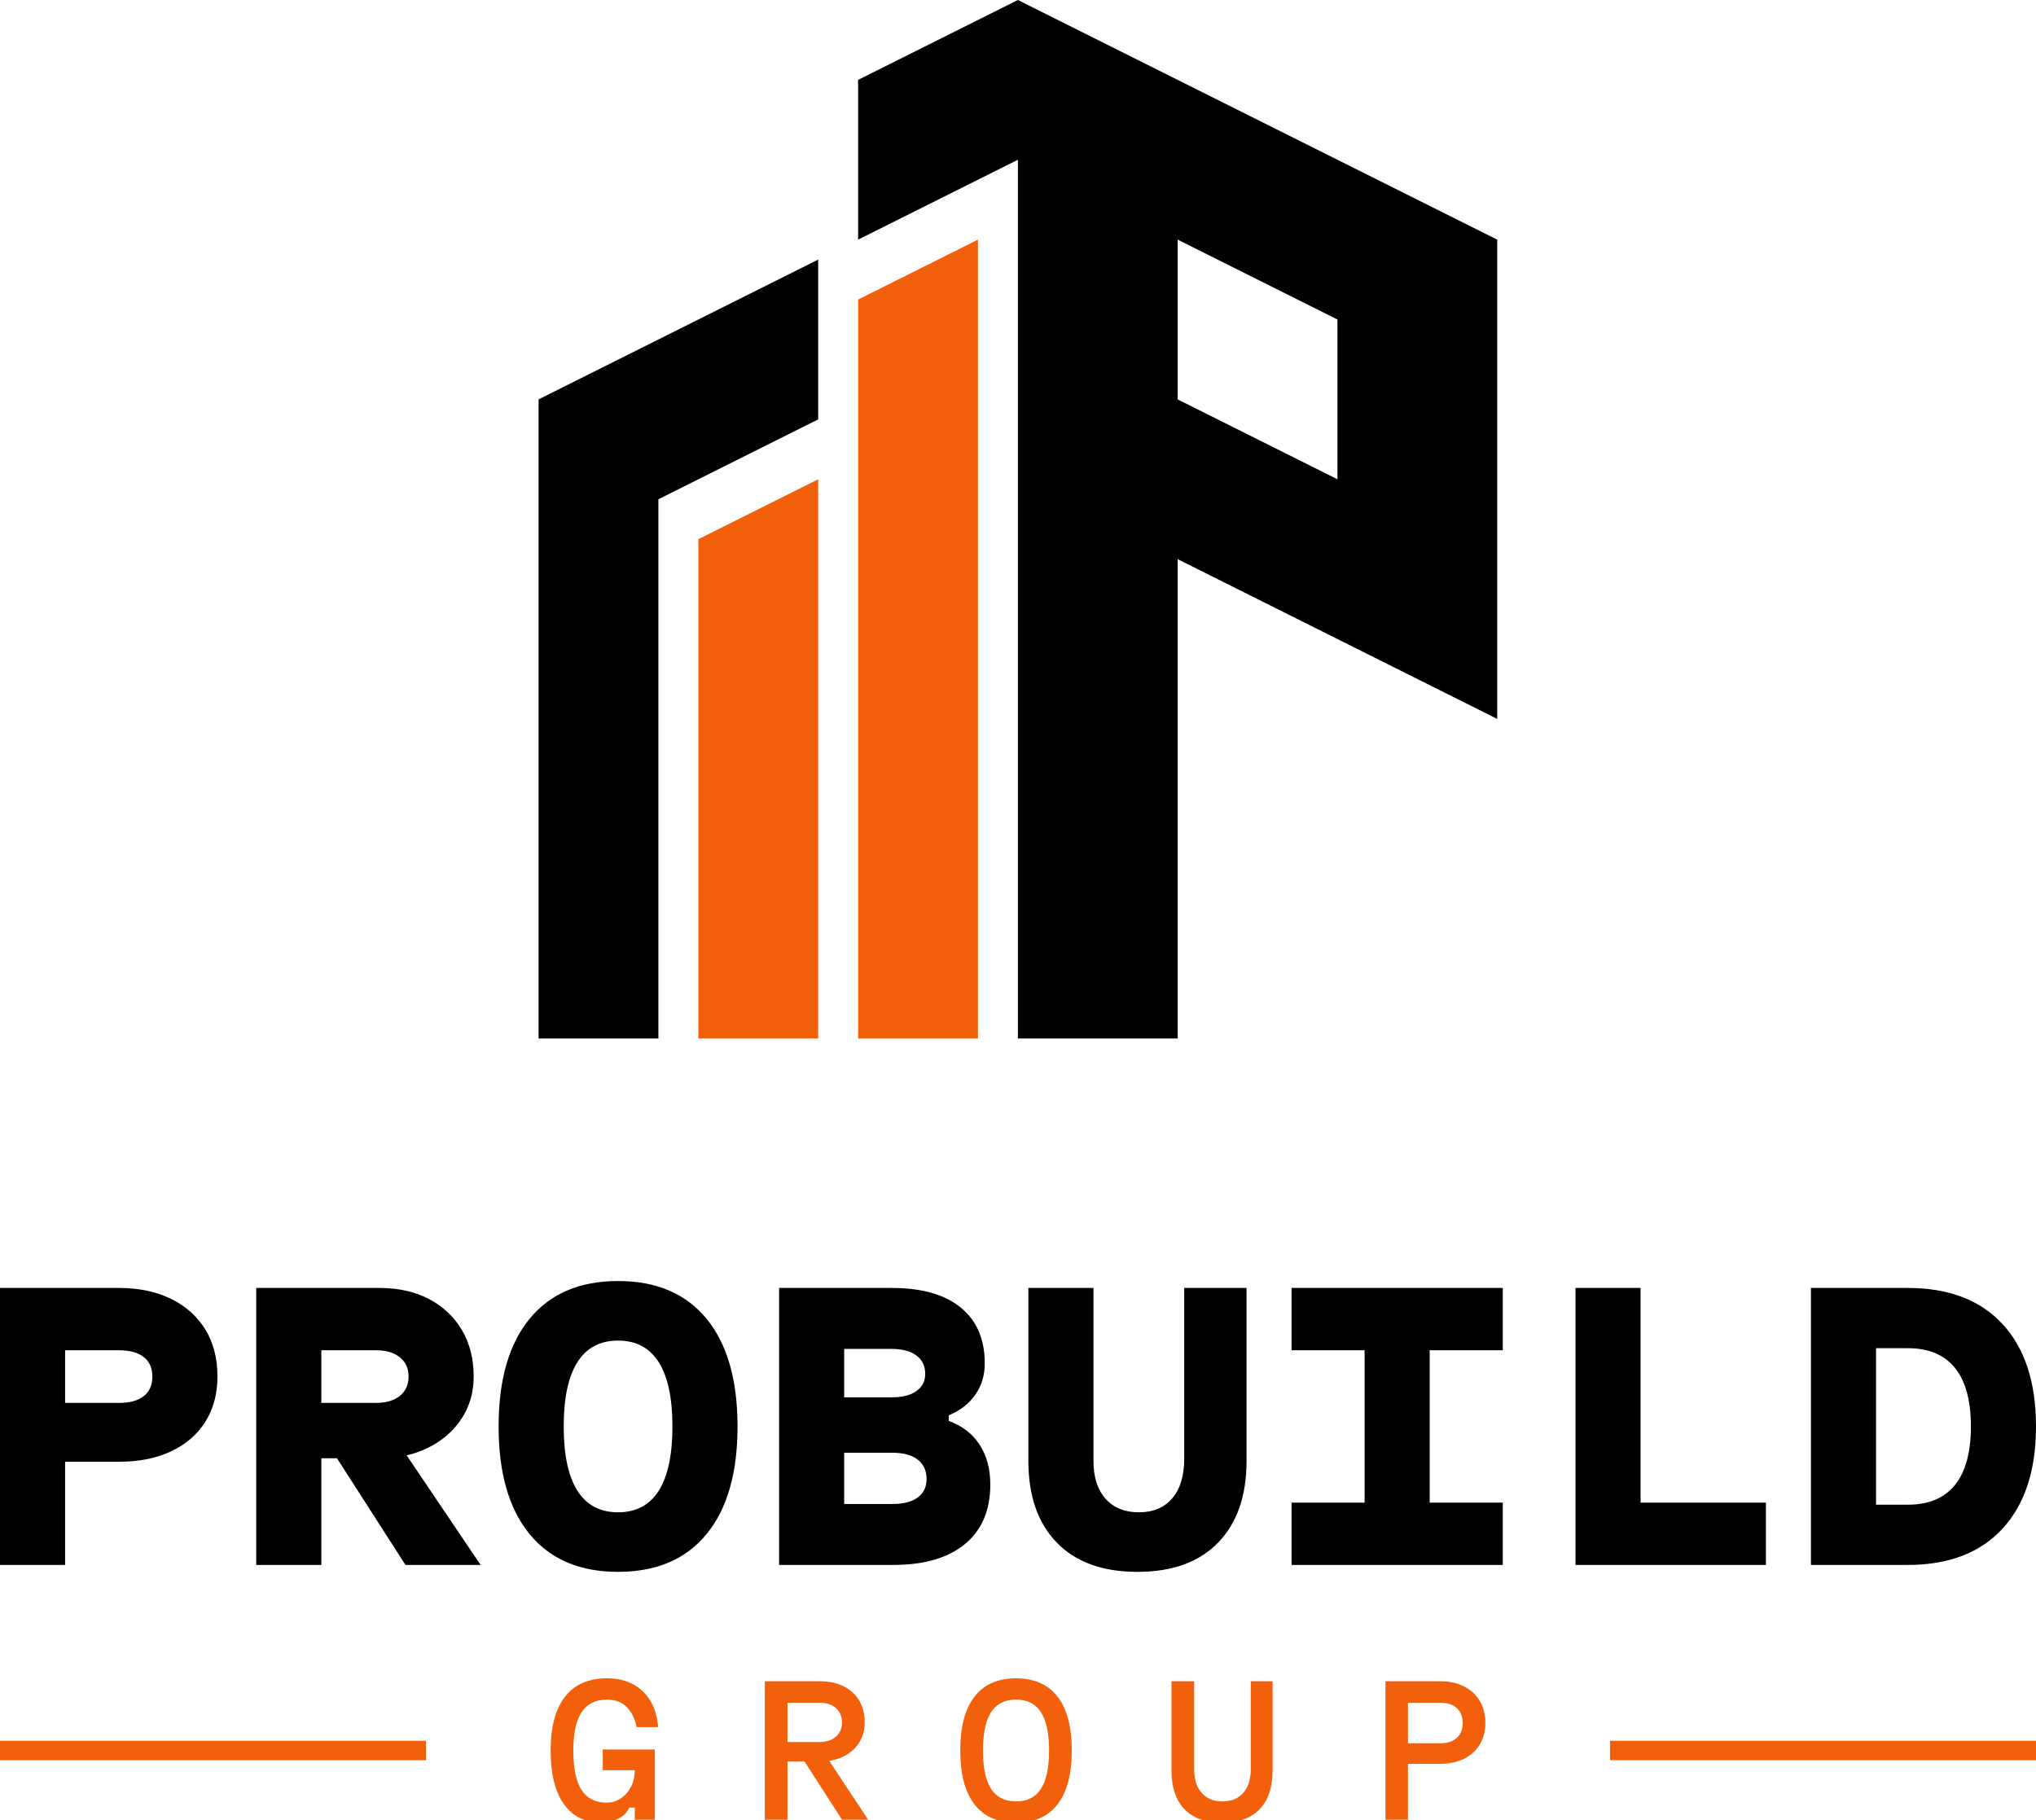
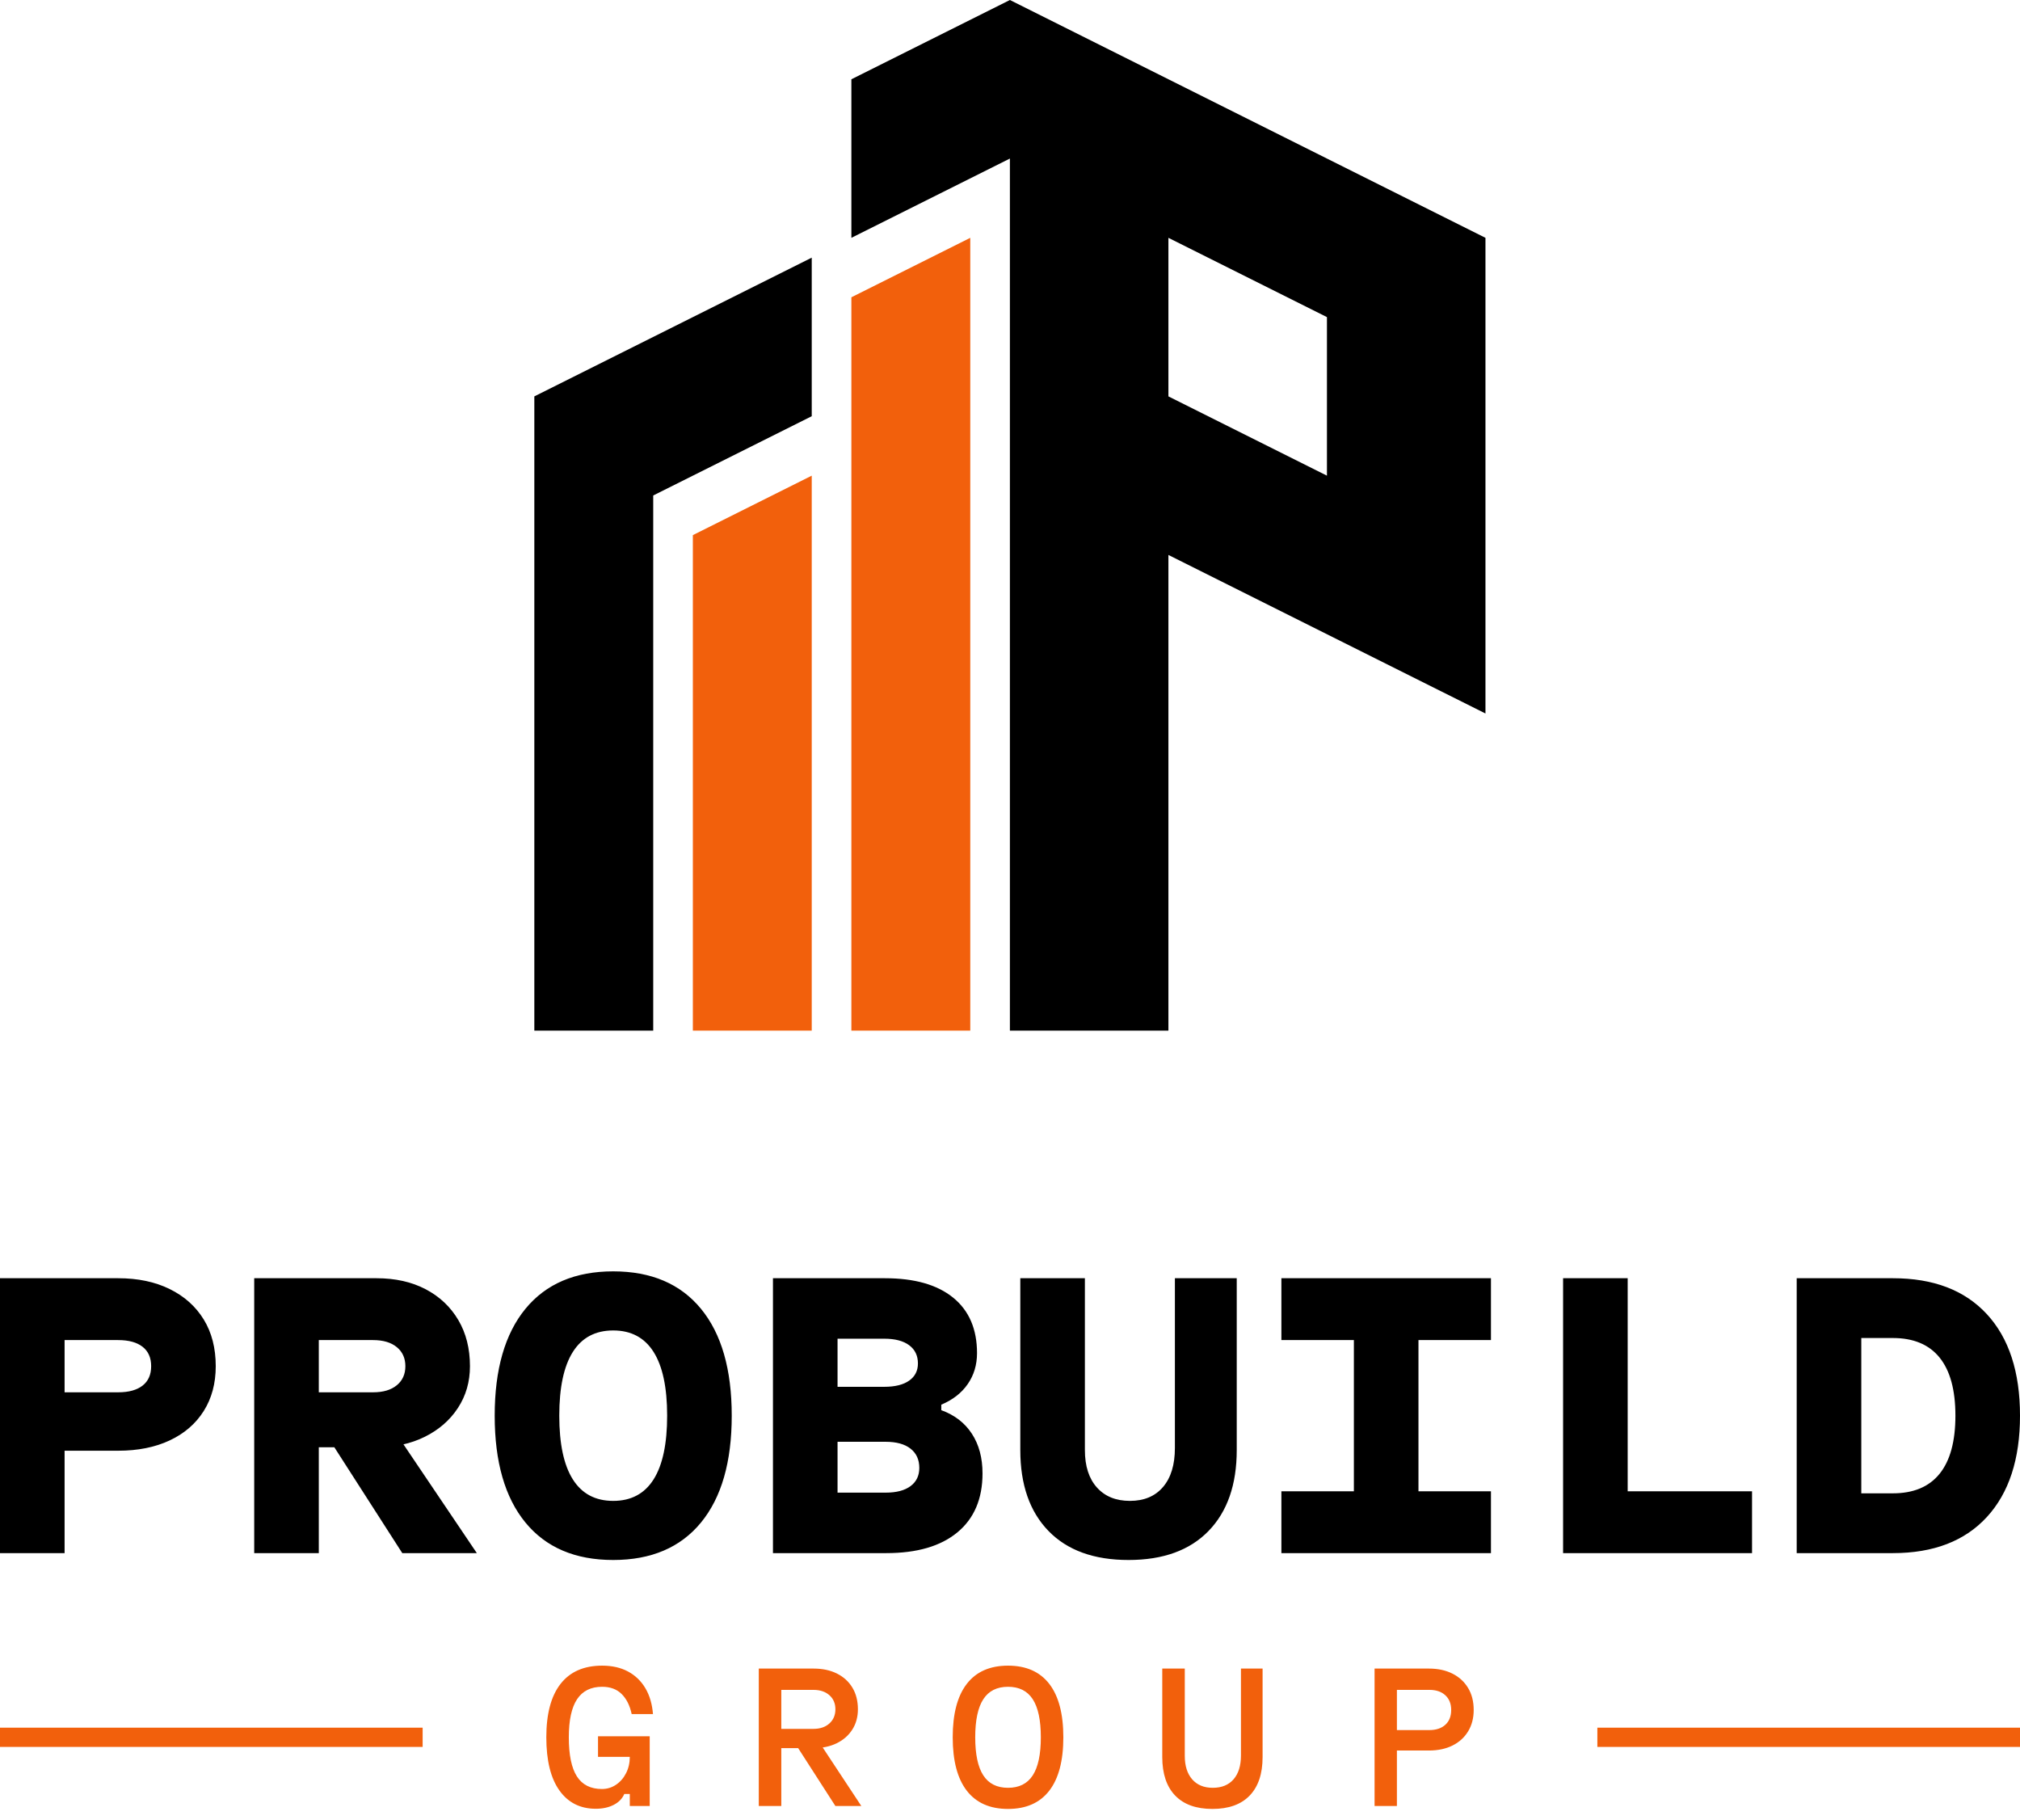
- <svg xmlns="http://www.w3.org/2000/svg" viewBox="0 0 294 262.8" width="294" height="262.8" role="img" aria-label="ProBuild Group">
+ <svg xmlns="http://www.w3.org/2000/svg" viewBox="0 0 294 264.8" width="294" height="264.8" role="img" aria-label="ProBuild Group">
  <g transform="translate(77.769 0) scale(1.442) translate(-8 -8)">
    <g fill="#F2600C">
      <path d="M24 62L36 56L36 112L24 112Z" />
      <path d="M40 38L52 32L52 112L40 112Z" />
    </g>
    <path fill="#000000" fill-rule="evenodd" d="M40 16L56 8L104 32L104 80L72 64L72 112L56 112L56 24L40 32Z M72 32L88 40L88 56L72 48Z M8 48L36 34L36 50L20 58L20 112L8 112Z" />
  </g>
  <path fill="#000000" d="M0.0 226.0V186.0H17.2Q21.5 186.0 24.7 187.575Q27.9 189.15 29.65 192.0Q31.4 194.85 31.4 198.8Q31.4 202.55 29.65 205.325Q27.9 208.1 24.7 209.6Q21.5 211.1 17.2 211.1H9.4V226.0ZM9.4 202.6H17.2Q19.5 202.6 20.75 201.625Q22.0 200.65 22.0 198.8Q22.0 196.95 20.75 195.975Q19.5 195.0 17.2 195.0H9.4ZM37.0 226.0V186.0H54.8Q58.9 186.0 61.95 187.6Q65.0 189.2 66.7 192.075Q68.4 194.95 68.4 198.8Q68.4 202.2 66.65 204.875Q64.9 207.55 61.825 209.075Q58.75 210.6 54.8 210.6H46.4V226.0ZM58.55 226.0 47.7 209.1H58.0L69.4 226.0ZM46.4 202.6H54.3Q56.5 202.6 57.75 201.575Q59.0 200.55 59.0 198.8Q59.0 197.05 57.75 196.025Q56.5 195.0 54.3 195.0H46.4ZM89.25 227.0Q80.95 227.0 76.475 221.55Q72.0 216.1 72.0 206.0Q72.0 195.9 76.475 190.45Q80.95 185.0 89.25 185.0Q97.55 185.0 102.025 190.45Q106.5 195.9 106.5 206.0Q106.5 216.1 102.025 221.55Q97.55 227.0 89.25 227.0ZM89.25 218.4Q93.15 218.4 95.125 215.275Q97.1 212.15 97.1 206.0Q97.1 199.85 95.125 196.725Q93.15 193.6 89.25 193.6Q85.35 193.6 83.375 196.725Q81.4 199.85 81.4 206.0Q81.4 212.15 83.375 215.275Q85.35 218.4 89.25 218.4ZM112.5 226.0V186.0H128.8Q135.25 186.0 138.725 188.825Q142.2 191.65 142.2 196.9Q142.2 199.45 140.85 201.4Q139.5 203.35 137.0 204.4V205.2Q139.9 206.25 141.45 208.625Q143.0 211.0 143.0 214.4Q143.0 219.95 139.35 222.975Q135.7 226.0 129.0 226.0ZM121.9 217.2H128.9Q131.25 217.2 132.525 216.25Q133.8 215.3 133.8 213.6Q133.8 211.8 132.525 210.8Q131.25 209.8 128.9 209.8H121.9ZM121.9 201.8H128.7Q131.05 201.8 132.325 200.9Q133.6 200.0 133.6 198.4Q133.6 196.7 132.325 195.75Q131.05 194.8 128.7 194.8H121.9ZM148.5 186.0H157.9V211.0Q157.9 214.5 159.65 216.45Q161.4 218.4 164.45 218.4Q167.55 218.4 169.275 216.375Q171.0 214.35 171.0 210.7V186.0H180.0V211.0Q180.0 218.55 175.9 222.775Q171.8 227.0 164.25 227.0Q156.7 227.0 152.6 222.775Q148.5 218.55 148.5 211.0ZM186.5 226.0V217.0H197.05V195.0H186.5V186.0H217.0V195.0H206.45V217.0H217.0V226.0ZM227.5 226.0V186.0H236.9V217.0H255.0V226.0ZM261.5 226.0V186.0H275.5Q284.35 186.0 289.175 191.225Q294.0 196.45 294.0 206.0Q294.0 215.5 289.175 220.75Q284.35 226.0 275.5 226.0ZM270.9 217.3H275.5Q280.0 217.3 282.3 214.45Q284.6 211.6 284.6 206.0Q284.6 200.4 282.3 197.55Q280.0 194.7 275.5 194.7H270.9Z" />
  <g fill="#F2600C">
    <rect x="0" y="251.4" width="61.513" height="2.8" />
    <rect x="232.488" y="251.4" width="61.513" height="2.8" />
    <path d="M86.713 263.2Q83.312 263.2 81.412 260.525Q79.513 257.85 79.513 252.8Q79.513 247.675 81.588 245.025Q83.663 242.375 87.638 242.375Q89.812 242.375 91.4 243.225Q92.988 244.075 93.925 245.65Q94.863 247.225 95.038 249.425H91.938Q91.538 247.55 90.475 246.5Q89.413 245.45 87.638 245.45Q85.188 245.45 83.988 247.263Q82.788 249.075 82.788 252.8Q82.788 256.65 83.963 258.488Q85.138 260.325 87.613 260.325Q88.738 260.325 89.663 259.7Q90.588 259.075 91.125 258.012Q91.663 256.95 91.663 255.65H87.038V252.65H94.562V262.8H91.663V261.05H90.863Q90.413 262.075 89.312 262.637Q88.213 263.2 86.713 263.2ZM110.438 262.8V242.8H118.413Q120.363 242.8 121.812 243.525Q123.263 244.25 124.062 245.575Q124.863 246.9 124.863 248.725Q124.863 250.4 124.05 251.675Q123.238 252.95 121.788 253.663Q120.338 254.375 118.413 254.375H113.713V262.8ZM121.588 262.8 115.812 253.825H119.438L125.363 262.8ZM113.713 251.575H118.388Q119.838 251.575 120.713 250.788Q121.588 250.0 121.588 248.725Q121.588 247.45 120.713 246.675Q119.838 245.9 118.388 245.9H113.713ZM146.713 263.225Q142.763 263.225 140.713 260.575Q138.662 257.925 138.662 252.8Q138.662 247.675 140.713 245.025Q142.763 242.375 146.713 242.375Q150.662 242.375 152.713 245.025Q154.763 247.675 154.763 252.8Q154.763 257.925 152.713 260.575Q150.662 263.225 146.713 263.225ZM146.713 260.15Q149.138 260.15 150.312 258.338Q151.488 256.525 151.488 252.8Q151.488 249.075 150.312 247.263Q149.138 245.45 146.713 245.45Q144.287 245.45 143.113 247.263Q141.938 249.075 141.938 252.8Q141.938 256.525 143.113 258.338Q144.287 260.15 146.713 260.15ZM169.162 242.8H172.438V255.5Q172.438 257.675 173.512 258.913Q174.588 260.15 176.513 260.15Q178.463 260.15 179.538 258.913Q180.613 257.675 180.613 255.45V242.8H183.763V255.675Q183.763 259.325 181.888 261.275Q180.013 263.225 176.463 263.225Q172.912 263.225 171.037 261.275Q169.162 259.325 169.162 255.675ZM200.062 262.8V242.8H207.963Q209.938 242.8 211.4 243.538Q212.863 244.275 213.675 245.625Q214.488 246.975 214.488 248.825Q214.488 250.6 213.675 251.938Q212.863 253.275 211.4 254.0Q209.938 254.725 207.963 254.725H203.312V262.8ZM203.312 251.75H208.037Q209.513 251.75 210.363 250.975Q211.213 250.2 211.213 248.825Q211.213 247.475 210.363 246.688Q209.513 245.9 208.037 245.9H203.312Z" />
  </g>
</svg>
